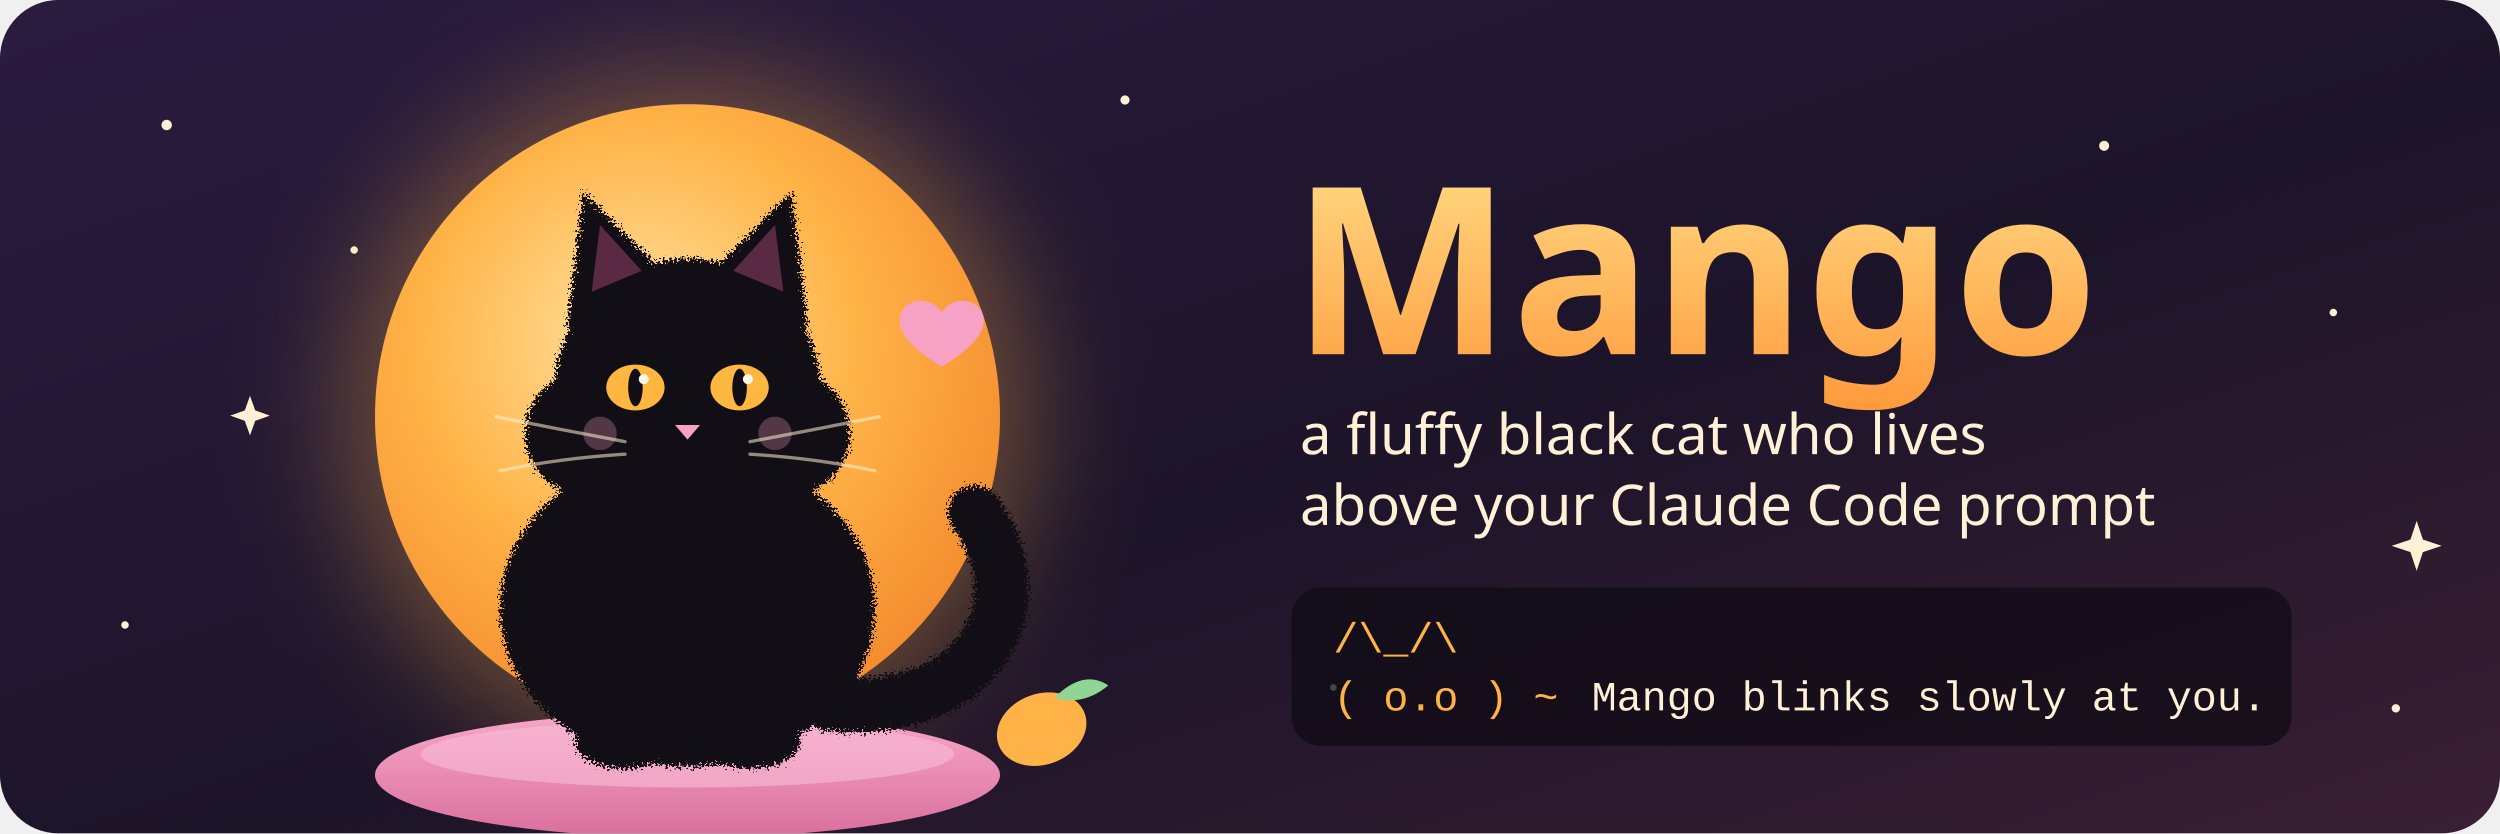
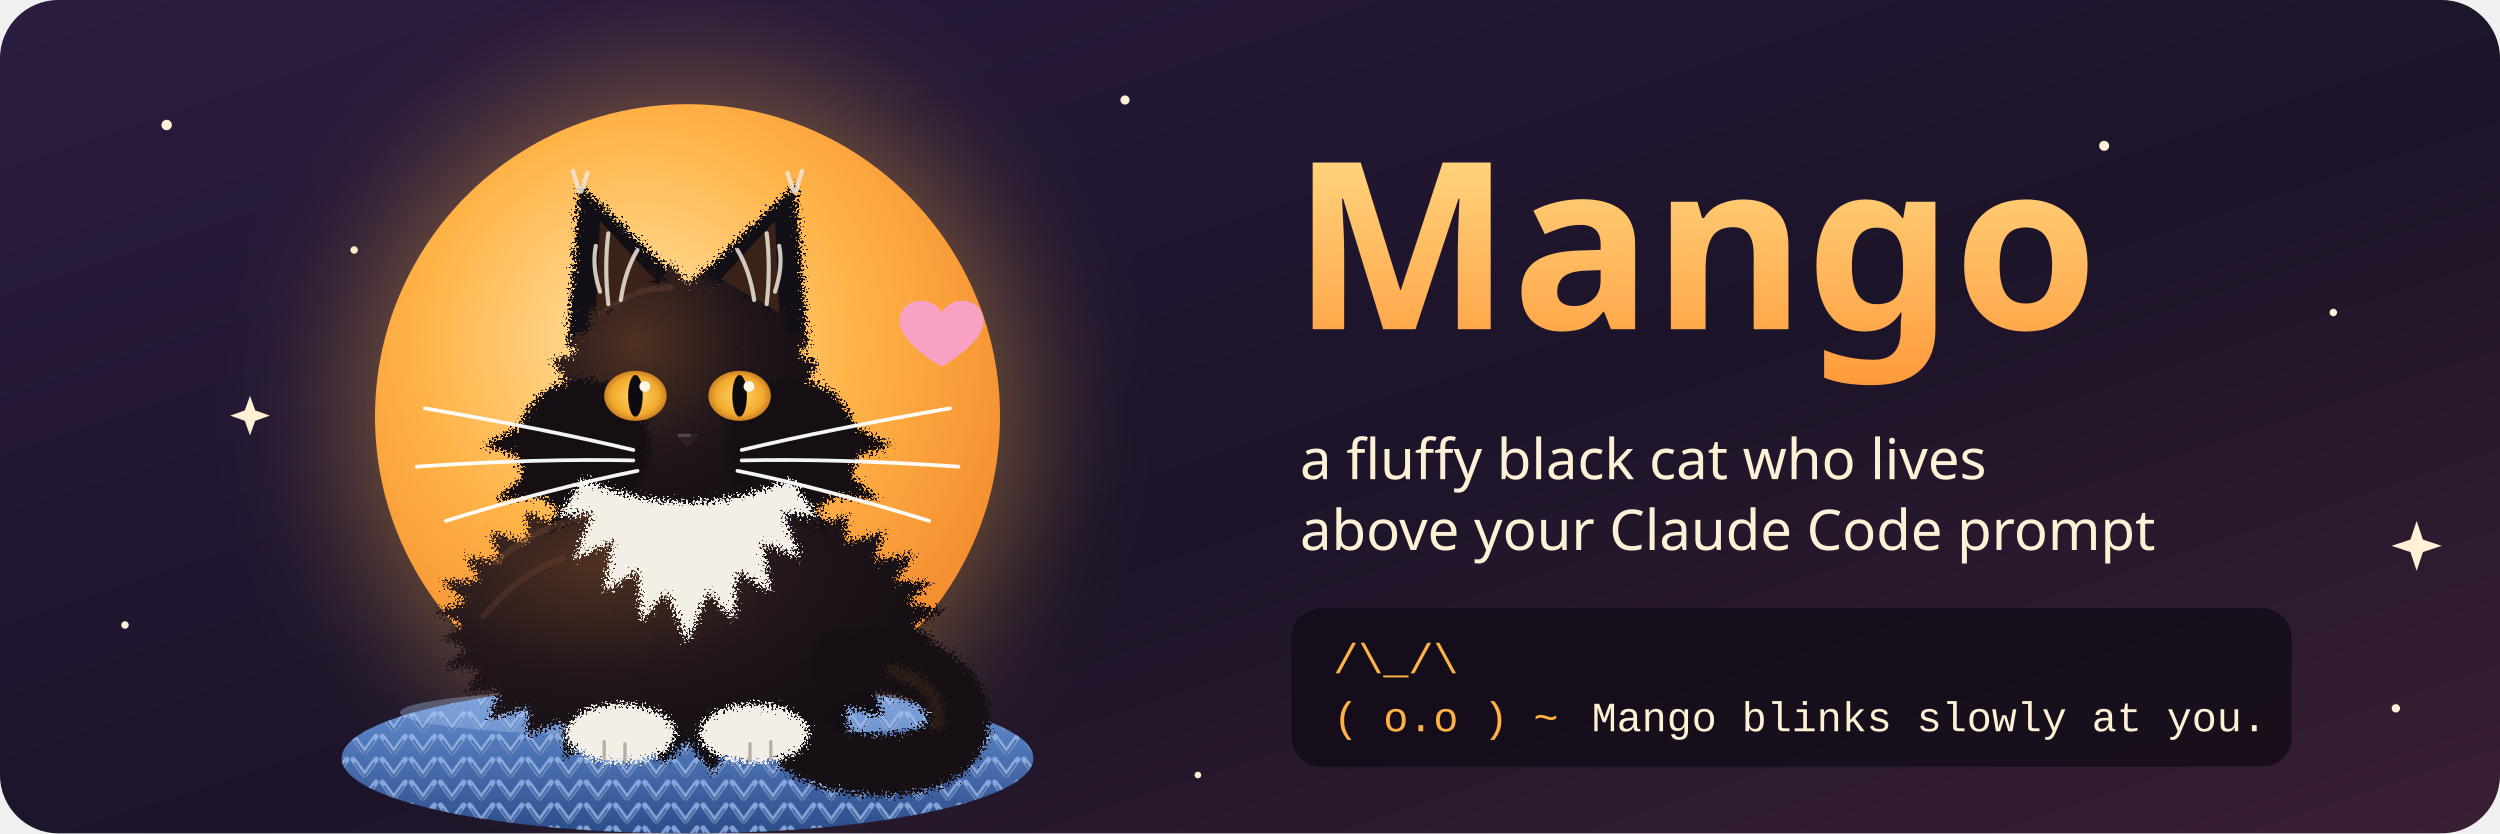
<svg xmlns="http://www.w3.org/2000/svg" viewBox="0 0 1200 400" width="1200" height="400" role="img" aria-labelledby="title desc">
  <defs>
    <linearGradient id="sky" x1="0" y1="0" x2="1" y2="1">
      <stop offset="0" stop-color="#2b1c40" />
      <stop offset="0.55" stop-color="#1c1429" />
      <stop offset="1" stop-color="#3a1f33" />
    </linearGradient>
    <radialGradient id="moon" cx="0.42" cy="0.38" r="0.7">
      <stop offset="0" stop-color="#ffe3a3" />
      <stop offset="0.5" stop-color="#ffb347" />
      <stop offset="1" stop-color="#f2862b" />
    </radialGradient>
    <linearGradient id="name" x1="0" y1="0" x2="0" y2="1">
      <stop offset="0" stop-color="#ffd27a" />
      <stop offset="1" stop-color="#ff9a3c" />
    </linearGradient>
    <linearGradient id="cushion" x1="0" y1="0" x2="0" y2="1">
-       <stop offset="0" stop-color="#f7a8c8" />
-       <stop offset="1" stop-color="#d96f9c" />
+       <stop offset="0" stop-color="#6a95d8" />
+       <stop offset="1" stop-color="#2c4c8a" />
    </linearGradient>
+     <pattern id="knit" width="14" height="11" patternUnits="userSpaceOnUse">
+       <path d="M 1.5 1.5 L 7 9 M 12.5 1.5 L 7 9" stroke="#9cbcec" stroke-width="2.6" stroke-linecap="round" fill="none" />
+       <path d="M 2.5 3.5 L 7 9.8 M 11.5 3.5 L 7 9.8" stroke="#24406f" stroke-width="1" stroke-linecap="round" fill="none" opacity="0.6" />
+     </pattern>
+     <radialGradient id="coat" cx="0.32" cy="0.28" r="0.85">
+       <stop offset="0" stop-color="#4f3122" />
+       <stop offset="0.45" stop-color="#21161a" />
+       <stop offset="1" stop-color="#0d0a10" />
+     </radialGradient>
+     <linearGradient id="plume" x1="0" y1="0" x2="1" y2="1">
+       <stop offset="0" stop-color="#140e12" />
+       <stop offset="0.6" stop-color="#3d2519" />
+       <stop offset="1" stop-color="#140e12" />
+     </linearGradient>
+     <radialGradient id="iris" cx="0.5" cy="0.5" r="0.55">
+       <stop offset="0" stop-color="#ffd768" />
+       <stop offset="0.7" stop-color="#f2a92e" />
+       <stop offset="1" stop-color="#b8701a" />
+     </radialGradient>
    <filter id="glow" x="-50%" y="-50%" width="200%" height="200%">
      <feGaussianBlur stdDeviation="28" />
    </filter>
    <filter id="fur" x="-10%" y="-10%" width="120%" height="120%">
      <feTurbulence type="fractalNoise" baseFrequency="0.9" numOctaves="2" seed="7" />
-       <feDisplacementMap in="SourceGraphic" scale="9" xChannelSelector="R" yChannelSelector="G" />
+       <feDisplacementMap in="SourceGraphic" scale="12" xChannelSelector="R" yChannelSelector="G" />
    </filter>
    <clipPath id="card">
      <rect width="1200" height="400" rx="28" />
    </clipPath>
  </defs>
  <style>
    .star { animation: twinkle 4s ease-in-out infinite; }
    .s2 { animation-delay: 1.3s; }
    .s3 { animation-delay: 2.6s; }
    .eyes { transform-box: fill-box; transform-origin: center; animation: blink 6s infinite; }
-     .tail { transform-origin: 398px 338px; animation: swish 3.2s ease-in-out infinite; }
+     .tail { transform-origin: 410px 320px; animation: swish 3.2s ease-in-out infinite; }
    .heart { animation: float 5s ease-in-out infinite; }
    @keyframes twinkle { 0%, 100% { opacity: 1; } 50% { opacity: 0.25; } }
    @keyframes blink { 0%, 92%, 100% { transform: scaleY(1); } 95% { transform: scaleY(0.1); } }
-     @keyframes swish { 0%, 100% { transform: rotate(0deg); } 50% { transform: rotate(9deg); } }
+     @keyframes swish { 0%, 100% { transform: rotate(0deg); } 50% { transform: rotate(3deg); } }
    @keyframes float { 0%, 100% { transform: translateY(0); opacity: 0.9; } 50% { transform: translateY(-8px); opacity: 0.6; } }
    @media (prefers-reduced-motion: reduce) { .star, .eyes, .tail, .heart { animation: none; } }
  </style>
  <g clip-path="url(#card)">
    <rect width="1200" height="400" fill="url(#sky)" />
    <g fill="#fff1d6">
      <circle class="star" cx="80" cy="60" r="2.5" />
      <circle class="star s2" cx="170" cy="120" r="1.8" />
      <circle class="star s3" cx="540" cy="48" r="2.2" />
-       <circle class="star" cx="640" cy="330" r="1.6" />
+       <circle class="star" cx="575" cy="372" r="1.6" />
      <circle class="star s2" cx="1010" cy="70" r="2.4" />
      <circle class="star s3" cx="1120" cy="150" r="1.8" />
      <circle class="star s2" cx="1150" cy="340" r="2" />
      <circle class="star s3" cx="60" cy="300" r="1.8" />
      <path class="star s2" d="M 1160 250 l 3 9 l 9 3 l -9 3 l -3 9 l -3 -9 l -9 -3 l 9 -3 z" />
      <path class="star" d="M 120 190 l 2.5 7 l 7 2.5 l -7 2.5 l -2.5 7 l -2.5 -7 l -7 -2.5 l 7 -2.5 z" />
    </g>
    <circle cx="330" cy="200" r="165" fill="#ffb347" opacity="0.35" filter="url(#glow)" />
    <circle cx="330" cy="200" r="150" fill="url(#moon)" />
-     <ellipse cx="330" cy="372" rx="150" ry="30" fill="url(#cushion)" />
-     <ellipse cx="330" cy="362" rx="128" ry="16" fill="#f9bcd5" opacity="0.6" />
-     <g filter="url(#fur)" fill="#120e16">
-       <path class="tail" d="M 398 338 C 470 345 500 290 468 246" stroke="#120e16" stroke-width="26" stroke-linecap="round" fill="none" />
-       <ellipse cx="330" cy="292" rx="90" ry="76" />
-       <circle cx="330" cy="188" r="64" />
-       <circle cx="282" cy="208" r="30" />
-       <circle cx="378" cy="208" r="30" />
-       <path d="M 272 158 L 280 92 L 322 134 Z" />
-       <path d="M 388 158 L 380 92 L 338 134 Z" />
-       <ellipse cx="300" cy="356" rx="24" ry="13" />
-       <ellipse cx="360" cy="356" rx="24" ry="13" />
+     <ellipse cx="330" cy="364" rx="166" ry="36" fill="url(#cushion)" />
+     <ellipse cx="330" cy="364" rx="166" ry="36" fill="url(#knit)" opacity="0.75" />
+     <ellipse cx="330" cy="342" rx="138" ry="12" fill="#a9c5f0" opacity="0.35" />
+     <g filter="url(#fur)">
+       <path d="M 438.0 300.0 L 448.4 306.6 L 435.9 310.9 L 446.1 320.1 L 429.8 321.4 L 435.8 332.0 L 419.8 331.1 L 424.2 344.3 L 406.4 339.6 L 407.4 354.1 L 390.0 346.6 L 385.4 357.9 L 371.3 351.7 L 364.0 362.4 L 351.1 354.9 L 342.1 371.3 L 330.0 356.0 L 318.3 366.8 L 308.9 354.9 L 295.5 364.0 L 288.7 351.7 L 271.1 364.3 L 270.0 346.6 L 253.4 353.2 L 253.6 339.6 L 234.4 345.4 L 240.2 331.1 L 223.5 332.4 L 230.2 321.4 L 213.2 320.3 L 224.1 310.9 L 212.3 306.5 L 222.0 300.0 L 208.5 293.1 L 224.1 289.1 L 211.5 279.1 L 230.2 278.6 L 223.1 267.4 L 240.2 268.9 L 235.0 255.0 L 253.6 260.4 L 252.4 245.6 L 270.0 253.4 L 274.6 242.1 L 288.7 248.3 L 294.3 232.0 L 308.9 245.1 L 318.1 230.6 L 330.0 244.0 L 341.7 232.9 L 351.1 245.1 L 364.1 237.5 L 371.3 248.3 L 388.4 236.6 L 390.0 253.4 L 406.6 246.8 L 406.4 260.4 L 424.9 255.1 L 419.8 268.9 L 439.3 266.1 L 429.8 278.6 L 447.4 279.5 L 435.9 289.1 L 453.7 292.9 Z" fill="url(#coat)" />
+       <g class="tail">
+         <path d="M 404 318 C 440 314 462 330 460 348 C 458 362 440 368 418 367 C 404 366 394 363 386 358" stroke="#160f14" stroke-width="30" stroke-linecap="round" fill="none" />
+         <path d="M 428 322 C 446 326 452 338 450 348" stroke="#3e2619" stroke-width="6" stroke-linecap="round" fill="none" opacity="0.55" />
+       </g>
+       <path d="M 272 168 L 278 88 L 324 132 Z" fill="#120e16" />
+       <path d="M 388 168 L 382 88 L 336 132 Z" fill="#120e16" />
+       <path d="M 390.0 196.0 L 399.2 203.8 L 388.5 209.4 L 396.4 219.2 L 384.1 222.0 L 389.8 233.6 L 376.9 233.4 L 380.5 246.5 L 367.4 242.9 L 367.4 255.5 L 356.0 250.1 L 353.5 263.3 L 343.4 254.5 L 337.4 262.0 L 330.0 256.0 L 322.3 264.4 L 316.6 254.5 L 306.4 263.4 L 304.0 250.1 L 292.9 255.1 L 292.6 242.9 L 279.7 246.3 L 283.1 233.4 L 273.3 231.6 L 275.9 222.0 L 265.0 218.7 L 271.5 209.4 L 262.8 203.6 L 270.0 196.0 L 261.2 188.2 L 271.5 182.6 L 264.5 173.1 L 275.9 170.0 L 273.8 160.7 L 283.1 158.6 L 282.3 148.3 L 292.6 149.1 L 293.9 138.6 L 304.0 141.9 L 306.5 128.7 L 316.6 137.5 L 322.1 126.0 L 330.0 136.0 L 337.5 129.3 L 343.4 137.5 L 353.3 129.4 L 356.0 141.9 L 365.7 139.2 L 367.4 149.1 L 379.2 146.8 L 376.9 158.6 L 386.7 160.4 L 384.1 170.0 L 392.6 174.1 L 388.5 182.6 L 400.6 188.0 Z" fill="url(#coat)" />
+       <circle cx="280" cy="214" r="32" fill="#150f14" />
+       <circle cx="380" cy="214" r="32" fill="#150f14" />
+       <path d="M 262 198 L 232 214 L 258 222 L 238 240 L 270 238 L 262 256 L 290 244 Z" fill="#150f14" />
+       <path d="M 398 198 L 428 214 L 402 222 L 422 240 L 390 238 L 398 256 L 370 244 Z" fill="#150f14" />
    </g>
-     <path d="M 284 140 L 288 108 L 308 130 Z" fill="#5a2a44" />
-     <path d="M 376 140 L 372 108 L 352 130 Z" fill="#5a2a44" />
+     <g fill="none" stroke-linecap="round">
+       <path d="M 238 270 Q 262 248 296 246" stroke="#6b4330" stroke-width="3" opacity="0.45" />
+       <path d="M 232 296 Q 248 276 270 268" stroke="#6b4330" stroke-width="3" opacity="0.35" />
+       <path d="M 288 150 Q 304 138 322 138" stroke="#6b4330" stroke-width="3" opacity="0.4" />
+     </g>
+     <path d="M 286 150 L 288 106 L 314 134 Z" fill="#3a2219" />
+     <path d="M 374 150 L 372 106 L 346 134 Z" fill="#3a2219" />
+     <g stroke="#efe7da" stroke-width="2" stroke-linecap="round" fill="none" opacity="0.85">
+       <path d="M 292 146 Q 290 128 292 112" />
+       <path d="M 298 144 Q 300 130 306 120" />
+       <path d="M 288 140 Q 284 128 286 118" />
+       <path d="M 368 146 Q 370 128 368 112" />
+       <path d="M 362 144 Q 360 130 354 120" />
+       <path d="M 372 140 Q 376 128 374 118" />
+       <path d="M 278 92 L 275 82" />
+       <path d="M 279 92 L 282 83" />
+       <path d="M 382 92 L 385 82" />
+       <path d="M 381 92 L 378 83" />
+     </g>
+     <g filter="url(#fur)" fill="#f4efe6">
+       <path d="M 280 230 L 268 248 L 284 246 L 276 268 L 294 260 L 290 284 L 306 274 L 308 298 L 320 284 L 330 308 L 340 284 L 352 298 L 354 274 L 370 284 L 366 260 L 384 268 L 376 246 L 392 248 L 380 230 Q 330 252 280 230 Z" />
+       <ellipse cx="298" cy="352" rx="26" ry="14" />
+       <ellipse cx="362" cy="352" rx="26" ry="14" />
+     </g>
+     <g stroke="#b9ae9f" stroke-width="1.6" stroke-linecap="round">
+       <path d="M 290 356 L 290 364" />
+       <path d="M 300 357 L 300 365" />
+       <path d="M 360 357 L 360 365" />
+       <path d="M 370 356 L 370 364" />
+     </g>
    <g class="eyes">
-       <ellipse cx="305" cy="186" rx="14" ry="11" fill="#ffb740" />
-       <ellipse cx="355" cy="186" rx="14" ry="11" fill="#ffb740" />
-       <ellipse cx="305" cy="186" rx="3.5" ry="9" fill="#120e16" />
-       <ellipse cx="355" cy="186" rx="3.5" ry="9" fill="#120e16" />
-       <circle cx="309" cy="182" r="2.4" fill="#fff6e6" />
-       <circle cx="359" cy="182" r="2.4" fill="#fff6e6" />
+       <ellipse cx="305" cy="190" rx="15" ry="12" fill="url(#iris)" />
+       <ellipse cx="355" cy="190" rx="15" ry="12" fill="url(#iris)" />
+       <ellipse cx="305" cy="190" rx="3.5" ry="10" fill="#0d0a10" />
+       <ellipse cx="355" cy="190" rx="3.5" ry="10" fill="#0d0a10" />
+       <circle cx="309.5" cy="185.5" r="2.6" fill="#fff6e6" />
+       <circle cx="359.5" cy="185.5" r="2.6" fill="#fff6e6" />
    </g>
-     <circle cx="288" cy="208" r="8" fill="#f7a1c4" opacity="0.28" />
-     <circle cx="372" cy="208" r="8" fill="#f7a1c4" opacity="0.28" />
-     <path d="M 324 204 L 336 204 L 330 211 Z" fill="#f7a1c4" />
-     <g stroke="#fff1d6" stroke-width="1.6" stroke-linecap="round" opacity="0.55" fill="none">
-       <path d="M 300 212 Q 268 206 238 200" />
-       <path d="M 300 218 Q 268 220 240 226" />
-       <path d="M 360 212 Q 392 206 422 200" />
-       <path d="M 360 218 Q 392 220 420 226" />
+     <path d="M 324 208 L 336 208 L 330 215 Z" fill="#2c2026" />
+     <path d="M 326 209 L 331 209" stroke="#5a4650" stroke-width="1.4" stroke-linecap="round" />
+     <g stroke="#ffffff" stroke-width="1.8" stroke-linecap="round" fill="none" opacity="0.95">
+       <path d="M 304 216 Q 262 206 204 196" />
+       <path d="M 304 221 Q 258 220 200 224" />
+       <path d="M 306 226 Q 266 234 214 250" />
+       <path d="M 356 216 Q 398 206 456 196" />
+       <path d="M 356 221 Q 402 220 460 224" />
+       <path d="M 354 226 Q 394 234 446 250" />
    </g>
    <g class="heart">
      <path d="M 452 150 c -6 -10 -22 -6 -20 6 c 2 10 20 20 20 20 c 0 0 18 -10 20 -20 c 2 -12 -14 -16 -20 -6 z" fill="#f7a1c4" />
    </g>
-     <g transform="translate(500 350)">
-       <ellipse cx="0" cy="0" rx="22" ry="17" fill="#ffb347" transform="rotate(-20)" />
-       <path d="M 6 -15 q 14 -14 26 -6 q -12 10 -26 6 z" fill="#8fd694" />
-     </g>
-     <text x="620" y="170" font-family="ui-rounded, 'SF Pro Rounded', 'Nunito', 'Segoe UI', system-ui, sans-serif" font-size="112" font-weight="800" fill="url(#name)">Mango</text>
-     <text x="624" y="218" font-family="ui-rounded, 'SF Pro Rounded', 'Nunito', 'Segoe UI', system-ui, sans-serif" font-size="27" fill="#fff1d6">a fluffy black cat who lives</text>
-     <text x="624" y="252" font-family="ui-rounded, 'SF Pro Rounded', 'Nunito', 'Segoe UI', system-ui, sans-serif" font-size="27" fill="#fff1d6">above your Claude Code prompt</text>
-     <rect x="620" y="282" width="480" height="76" rx="14" fill="#0f0b14" opacity="0.75" />
+     <text x="620" y="158" font-family="ui-rounded, 'SF Pro Rounded', 'Nunito', 'Segoe UI', system-ui, sans-serif" font-size="112" font-weight="800" fill="url(#name)">Mango</text>
+     <text x="624" y="230" font-family="ui-rounded, 'SF Pro Rounded', 'Nunito', 'Segoe UI', system-ui, sans-serif" font-size="27" fill="#fff1d6">a fluffy black cat who lives</text>
+     <text x="624" y="264" font-family="ui-rounded, 'SF Pro Rounded', 'Nunito', 'Segoe UI', system-ui, sans-serif" font-size="27" fill="#fff1d6">above your Claude Code prompt</text>
+     <rect x="620" y="292" width="480" height="76" rx="14" fill="#0f0b14" opacity="0.75" />
    <g font-family="ui-monospace, 'Cascadia Code', Consolas, 'Courier New', monospace" font-size="20" style="white-space: pre">
-       <text x="640" y="313" fill="#ffb347"> /\_/\</text>
-       <text x="640" y="341" fill="#ffb347">( o.o ) ~<tspan fill="#fff1d6" dx="16">Mango blinks slowly at you.</tspan>
+       <text x="640" y="323" fill="#ffb347"> /\_/\</text>
+       <text x="640" y="351" fill="#ffb347">( o.o ) ~<tspan fill="#fff1d6" dx="16">Mango blinks slowly at you.</tspan>
      </text>
    </g>
  </g>
</svg>
